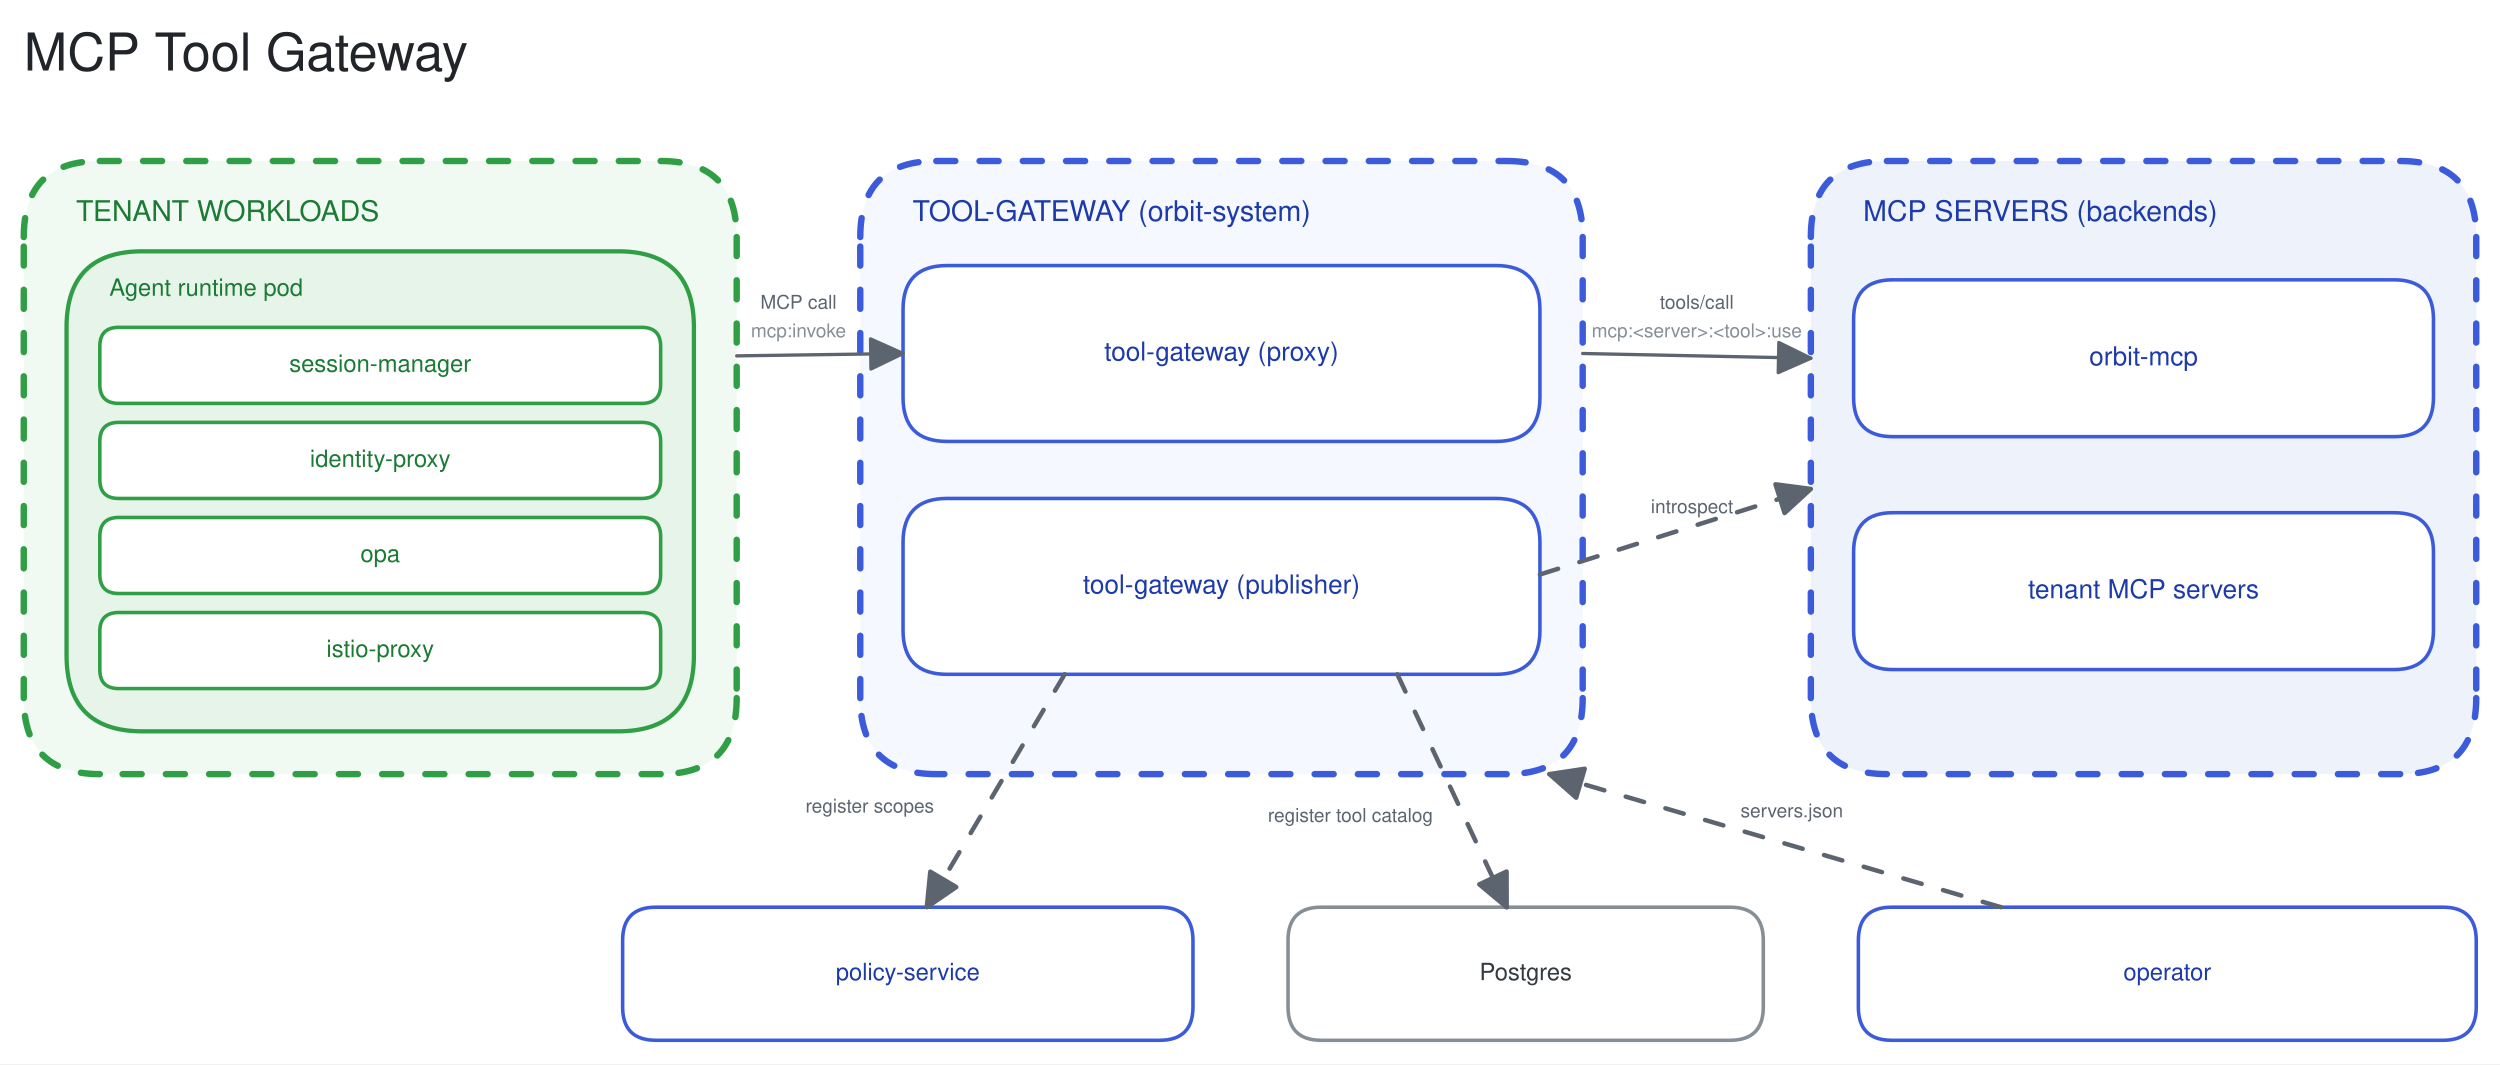
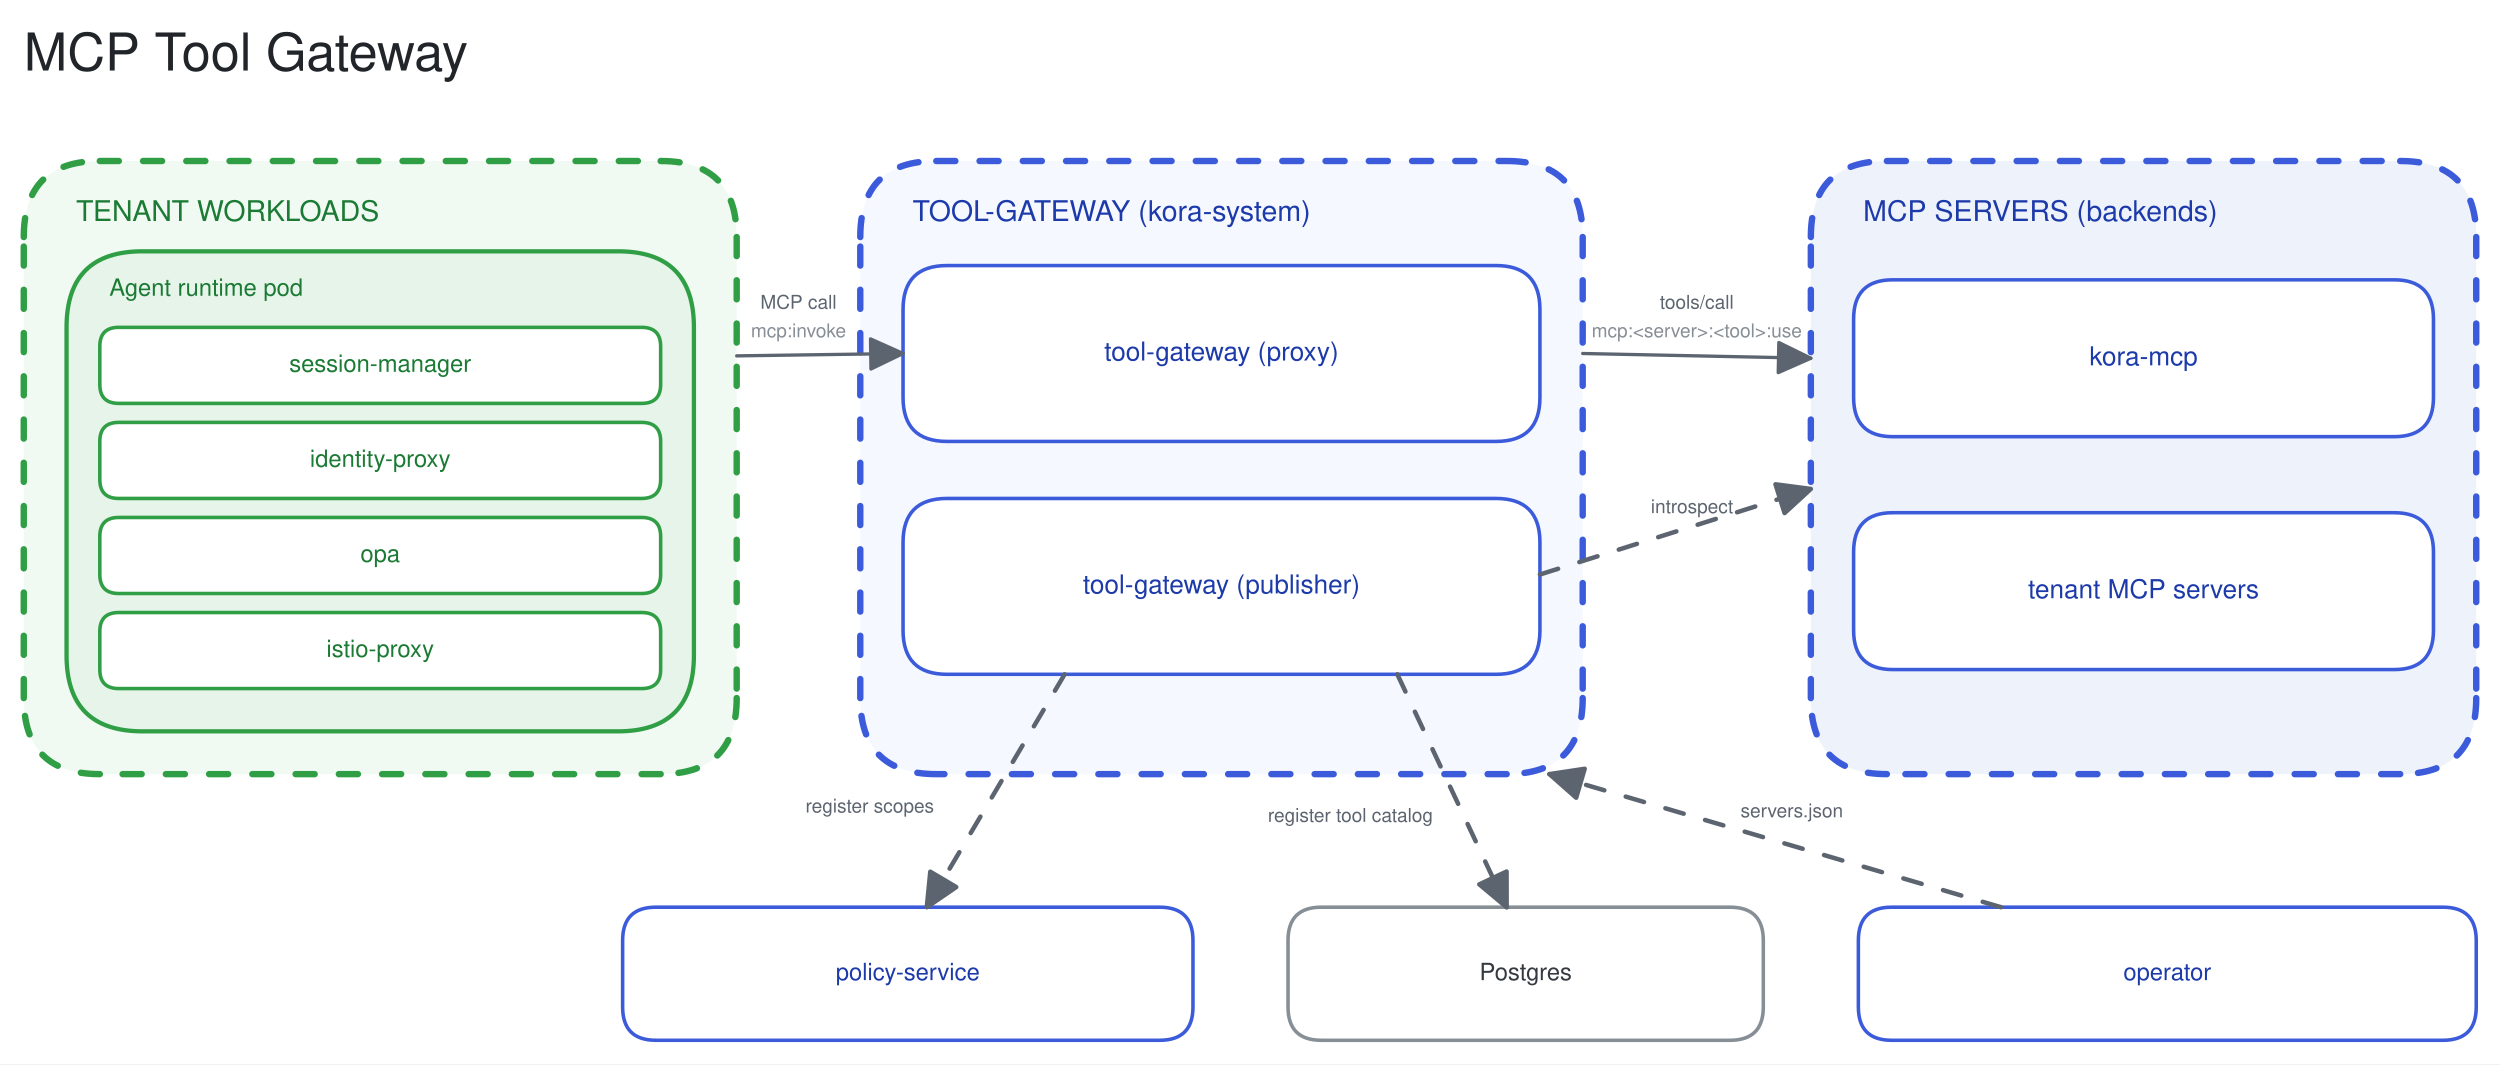
<svg xmlns="http://www.w3.org/2000/svg" version="1.1" viewBox="0 0 1052 447.75" width="1052" height="447.75">
  <defs>
    <style class="style-fonts">
      </style>
  </defs>
  <rect x="0" y="0" width="1052" height="447.75" fill="#ffffff" />
  <g transform="translate(10 10) rotate(0 105.6 13.75)">
    <text x="0" y="19.69" font-family="Helvetica, Segoe UI Emoji" font-size="22px" fill="#212529" text-anchor="start" style="white-space: pre;" direction="ltr" dominant-baseline="alphabetic">MCP Tool Gateway</text>
  </g>
  <g stroke-linecap="round" transform="translate(10 67.75) rotate(0 150 129)">
    <path d="M32 0 C89.96 0, 147.93 0, 268 0 C289.33 0, 300 10.67, 300 32 C300 84.54, 300 137.08, 300 226 C300 247.33, 289.33 258, 268 258 C193.67 258, 119.33 258, 32 258 C10.67 258, 0 247.33, 0 226 C0 149.28, 0 72.56, 0 32 C0 10.67, 10.67 0, 32 0" stroke="none" stroke-width="0" fill="#f0faf3" />
    <path d="M32 0 C79.31 0, 126.62 0, 268 0 M268 0 C289.33 0, 300 10.67, 300 32 M300 32 C300 78.94, 300 125.88, 300 226 M300 226 C300 247.33, 289.33 258, 268 258 M268 258 C211.89 258, 155.79 258, 32 258 M32 258 C10.67 258, 0 247.33, 0 226 M0 226 C0 151.98, 0 77.96, 0 32 M0 32 C0 10.67, 10.67 0, 32 0" stroke="#2f9e44" stroke-width="2.7" fill="none" stroke-dasharray="8 10.2" />
  </g>
  <g transform="translate(32 82.25) rotate(0 57.5 7.5)">
    <text x="0" y="10.74" font-family="Helvetica, Segoe UI Emoji" font-size="12px" fill="#1b7a34" text-anchor="start" style="white-space: pre;" direction="ltr" dominant-baseline="alphabetic">TENANT WORKLOADS</text>
  </g>
  <g stroke-linecap="round" transform="translate(28 105.75) rotate(0 132 101)">
    <path d="M32 0 C75.66 0, 119.31 0, 232 0 C253.33 0, 264 10.67, 264 32 C264 75.4, 264 118.8, 264 170 C264 191.33, 253.33 202, 232 202 C185.63 202, 139.26 202, 32 202 C10.67 202, 0 191.33, 0 170 C0 114.84, 0 59.68, 0 32 C0 10.67, 10.67 0, 32 0" stroke="none" stroke-width="0" fill="#e6f4ea" />
    <path d="M32 0 C72.1 0, 112.2 0, 232 0 M32 0 C110.26 0, 188.53 0, 232 0 M232 0 C253.33 0, 264 10.67, 264 32 M232 0 C253.33 0, 264 10.67, 264 32 M264 32 C264 79.3, 264 126.6, 264 170 M264 32 C264 64.7, 264 97.4, 264 170 M264 170 C264 191.33, 253.33 202, 232 202 M264 170 C264 191.33, 253.33 202, 232 202 M232 202 C164.07 202, 96.14 202, 32 202 M232 202 C160.79 202, 89.58 202, 32 202 M32 202 C10.67 202, 0 191.33, 0 170 M32 202 C10.67 202, 0 191.33, 0 170 M0 170 C0 137.45, 0 104.91, 0 32 M0 170 C0 131.05, 0 92.1, 0 32 M0 32 C0 10.67, 10.67 0, 32 0 M0 32 C0 10.67, 10.67 0, 32 0" stroke="#2f9e44" stroke-width="1.8" fill="none" />
  </g>
  <g transform="translate(46 115.5) rotate(0 51 6.25)">
    <text x="0" y="8.95" font-family="Helvetica, Segoe UI Emoji" font-size="10px" fill="#1b7a34" text-anchor="start" style="white-space: pre;" direction="ltr" dominant-baseline="alphabetic">Agent runtime pod</text>
  </g>
  <g stroke-linecap="round" transform="translate(42 137.75) rotate(0 118 16)">
    <path d="M8 0 C82.4 0, 156.8 0, 228 0 C233.33 0, 236 2.67, 236 8 C236 12.27, 236 16.53, 236 24 C236 29.33, 233.33 32, 228 32 C174.24 32, 120.48 32, 8 32 C2.67 32, 0 29.33, 0 24 C0 19.85, 0 15.71, 0 8 C0 2.67, 2.67 0, 8 0" stroke="none" stroke-width="0" fill="#ffffff" />
    <path d="M8 0 C52.12 0, 96.23 0, 228 0 M8 0 C57.12 0, 106.24 0, 228 0 M228 0 C233.33 0, 236 2.67, 236 8 M228 0 C233.33 0, 236 2.67, 236 8 M236 8 C236 11.96, 236 15.93, 236 24 M236 8 C236 13.99, 236 19.97, 236 24 M236 24 C236 29.33, 233.33 32, 228 32 M236 24 C236 29.33, 233.33 32, 228 32 M228 32 C176.59 32, 125.18 32, 8 32 M228 32 C172.78 32, 117.57 32, 8 32 M8 32 C2.67 32, 0 29.33, 0 24 M8 32 C2.67 32, 0 29.33, 0 24 M0 24 C0 18.29, 0 12.59, 0 8 M0 24 C0 18.55, 0 13.1, 0 8 M0 8 C0 2.67, 2.67 0, 8 0 M0 8 C0 2.67, 2.67 0, 8 0" stroke="#2f9e44" stroke-width="1.5" fill="none" />
  </g>
  <g transform="translate(115 147.5) rotate(0 45 6.25)">
    <text x="45" y="8.95" font-family="Helvetica, Segoe UI Emoji" font-size="10px" fill="#1b7a34" text-anchor="middle" style="white-space: pre;" direction="ltr" dominant-baseline="alphabetic">session-manager</text>
  </g>
  <g stroke-linecap="round" transform="translate(42 177.75) rotate(0 118 16)">
    <path d="M8 0 C64.78 0, 121.56 0, 228 0 C233.33 0, 236 2.67, 236 8 C236 11.5, 236 15, 236 24 C236 29.33, 233.33 32, 228 32 C171.48 32, 114.96 32, 8 32 C2.67 32, 0 29.33, 0 24 C0 18.9, 0 13.81, 0 8 C0 2.67, 2.67 0, 8 0" stroke="none" stroke-width="0" fill="#ffffff" />
    <path d="M8 0 C52.12 0, 96.24 0, 228 0 M8 0 C64.15 0, 120.31 0, 228 0 M228 0 C233.33 0, 236 2.67, 236 8 M228 0 C233.33 0, 236 2.67, 236 8 M236 8 C236 13.64, 236 19.29, 236 24 M236 8 C236 12.98, 236 17.96, 236 24 M236 24 C236 29.33, 233.33 32, 228 32 M236 24 C236 29.33, 233.33 32, 228 32 M228 32 C155.9 32, 83.81 32, 8 32 M228 32 C151.9 32, 75.8 32, 8 32 M8 32 C2.67 32, 0 29.33, 0 24 M8 32 C2.67 32, 0 29.33, 0 24 M0 24 C0 19.56, 0 15.12, 0 8 M0 24 C0 17.61, 0 11.22, 0 8 M0 8 C0 2.67, 2.67 0, 8 0 M0 8 C0 2.67, 2.67 0, 8 0" stroke="#2f9e44" stroke-width="1.5" fill="none" />
  </g>
  <g transform="translate(118 187.5) rotate(0 42 6.25)">
    <text x="42" y="8.95" font-family="Helvetica, Segoe UI Emoji" font-size="10px" fill="#1b7a34" text-anchor="middle" style="white-space: pre;" direction="ltr" dominant-baseline="alphabetic">identity-proxy</text>
  </g>
  <g stroke-linecap="round" transform="translate(42 217.75) rotate(0 118 16)">
    <path d="M8 0 C91.16 0, 174.32 0, 228 0 C233.33 0, 236 2.67, 236 8 C236 13.93, 236 19.87, 236 24 C236 29.33, 233.33 32, 228 32 C168.72 32, 109.45 32, 8 32 C2.67 32, 0 29.33, 0 24 C0 17.95, 0 11.9, 0 8 C0 2.67, 2.67 0, 8 0" stroke="none" stroke-width="0" fill="#ffffff" />
    <path d="M8 0 C52.13 0, 96.26 0, 228 0 M8 0 C71.18 0, 134.37 0, 228 0 M228 0 C233.33 0, 236 2.67, 236 8 M228 0 C233.33 0, 236 2.67, 236 8 M236 8 C236 12.12, 236 16.25, 236 24 M236 8 C236 11.97, 236 15.95, 236 24 M236 24 C236 29.33, 233.33 32, 228 32 M236 24 C236 29.33, 233.33 32, 228 32 M228 32 C179.22 32, 130.43 32, 8 32 M228 32 C175.02 32, 122.04 32, 8 32 M8 32 C2.67 32, 0 29.33, 0 24 M8 32 C2.67 32, 0 29.33, 0 24 M0 24 C0 17.63, 0 11.25, 0 8 M0 24 C0 19.88, 0 15.75, 0 8 M0 8 C0 2.67, 2.67 0, 8 0 M0 8 C0 2.67, 2.67 0, 8 0" stroke="#2f9e44" stroke-width="1.5" fill="none" />
  </g>
  <g transform="translate(148 227.5) rotate(0 12 6.25)">
    <text x="12" y="8.95" font-family="Helvetica, Segoe UI Emoji" font-size="10px" fill="#1b7a34" text-anchor="middle" style="white-space: pre;" direction="ltr" dominant-baseline="alphabetic">opa</text>
  </g>
  <g stroke-linecap="round" transform="translate(42 257.75) rotate(0 118 16)">
    <path d="M8 0 C73.54 0, 139.08 0, 228 0 C233.33 0, 236 2.67, 236 8 C236 13.17, 236 18.34, 236 24 C236 29.33, 233.33 32, 228 32 C165.97 32, 103.93 32, 8 32 C2.67 32, 0 29.33, 0 24 C0 20.2, 0 16.4, 0 8 C0 2.67, 2.67 0, 8 0" stroke="none" stroke-width="0" fill="#ffffff" />
    <path d="M8 0 C52.13 0, 96.27 0, 228 0 M8 0 C78.22 0, 148.43 0, 228 0 M228 0 C233.33 0, 236 2.67, 236 8 M228 0 C233.33 0, 236 2.67, 236 8 M236 8 C236 13.8, 236 19.61, 236 24 M236 8 C236 14.17, 236 20.34, 236 24 M236 24 C236 29.33, 233.33 32, 228 32 M236 24 C236 29.33, 233.33 32, 228 32 M228 32 C158.53 32, 89.05 32, 8 32 M228 32 C154.14 32, 80.27 32, 8 32 M8 32 C2.67 32, 0 29.33, 0 24 M8 32 C2.67 32, 0 29.33, 0 24 M0 24 C0 18.89, 0 13.78, 0 8 M0 24 C0 18.94, 0 13.88, 0 8 M0 8 C0 2.67, 2.67 0, 8 0 M0 8 C0 2.67, 2.67 0, 8 0" stroke="#2f9e44" stroke-width="1.5" fill="none" />
  </g>
  <g transform="translate(127 267.5) rotate(0 33 6.25)">
    <text x="33" y="8.95" font-family="Helvetica, Segoe UI Emoji" font-size="10px" fill="#1b7a34" text-anchor="middle" style="white-space: pre;" direction="ltr" dominant-baseline="alphabetic">istio-proxy</text>
  </g>
  <g stroke-linecap="round" transform="translate(362 67.75) rotate(0 152 129)">
    <path d="M32 0 C82.36 0, 132.71 0, 272 0 C293.33 0, 304 10.67, 304 32 C304 71.51, 304 111.03, 304 226 C304 247.33, 293.33 258, 272 258 C214.37 258, 156.75 258, 32 258 C10.67 258, 0 247.33, 0 226 C0 169.54, 0 113.08, 0 32 C0 10.67, 10.67 0, 32 0" stroke="none" stroke-width="0" fill="#f5f8ff" />
    <path d="M32 0 C80.15 0, 128.3 0, 272 0 M272 0 C293.33 0, 304 10.67, 304 32 M304 32 C304 72.86, 304 113.72, 304 226 M304 226 C304 247.33, 293.33 258, 272 258 M272 258 C207.72 258, 143.44 258, 32 258 M32 258 C10.67 258, 0 247.33, 0 226 M0 226 C0 178.7, 0 131.41, 0 32 M0 32 C0 10.67, 10.67 0, 32 0" stroke="#3b5bdb" stroke-width="2.7" fill="none" stroke-dasharray="8 10.2" />
  </g>
  <g transform="translate(384 82.25) rotate(0 97.2 7.5)">
-     <text x="0" y="10.74" font-family="Helvetica, Segoe UI Emoji" font-size="12px" fill="#1c3aa9" text-anchor="start" style="white-space: pre;" direction="ltr" dominant-baseline="alphabetic">TOOL-GATEWAY (orbit-system)</text>
+     <text x="0" y="10.74" font-family="Helvetica, Segoe UI Emoji" font-size="12px" fill="#1c3aa9" text-anchor="start" style="white-space: pre;" direction="ltr" dominant-baseline="alphabetic">TOOL-GATEWAY (kora-system)</text>
  </g>
  <g stroke-linecap="round" transform="translate(380 111.75) rotate(0 134 37)">
    <path d="M18.5 0 C96.51 0, 174.53 0, 249.5 0 C261.83 0, 268 6.17, 268 18.5 C268 26.91, 268 35.32, 268 55.5 C268 67.83, 261.83 74, 249.5 74 C178.58 74, 107.65 74, 18.5 74 C6.17 74, 0 67.83, 0 55.5 C0 42.31, 0 29.13, 0 18.5 C0 6.17, 6.17 0, 18.5 0" stroke="none" stroke-width="0" fill="#ffffff" />
    <path d="M18.5 0 C64.85 0, 111.21 0, 249.5 0 M18.5 0 C106.99 0, 195.49 0, 249.5 0 M249.5 0 C261.83 0, 268 6.17, 268 18.5 M249.5 0 C261.83 0, 268 6.17, 268 18.5 M268 18.5 C268 32.3, 268 46.09, 268 55.5 M268 18.5 C268 28.11, 268 37.72, 268 55.5 M268 55.5 C268 67.83, 261.83 74, 249.5 74 M268 55.5 C268 67.83, 261.83 74, 249.5 74 M249.5 74 C179.31 74, 109.12 74, 18.5 74 M249.5 74 C174.29 74, 99.08 74, 18.5 74 M18.5 74 C6.17 74, 0 67.83, 0 55.5 M18.5 74 C6.17 74, 0 67.83, 0 55.5 M0 55.5 C0 42.14, 0 28.79, 0 18.5 M0 55.5 C0 46.87, 0 38.24, 0 18.5 M0 18.5 C0 6.17, 6.17 0, 18.5 0 M0 18.5 C0 6.17, 6.17 0, 18.5 0" stroke="#3b5bdb" stroke-width="1.5" fill="none" />
  </g>
  <g transform="translate(448 141.875) rotate(0 66 6.875)">
    <text x="66" y="9.845" font-family="Helvetica, Segoe UI Emoji" font-size="11px" fill="#1c3aa9" text-anchor="middle" style="white-space: pre;" direction="ltr" dominant-baseline="alphabetic">tool-gateway (proxy)</text>
  </g>
  <g stroke-linecap="round" transform="translate(380 209.75) rotate(0 134 37)">
    <path d="M18.5 0 C78.01 0, 137.52 0, 249.5 0 C261.83 0, 268 6.17, 268 18.5 C268 32.54, 268 46.58, 268 55.5 C268 67.83, 261.83 74, 249.5 74 C175.68 74, 101.86 74, 18.5 74 C6.17 74, 0 67.83, 0 55.5 C0 47.52, 0 39.53, 0 18.5 C0 6.17, 6.17 0, 18.5 0" stroke="none" stroke-width="0" fill="#ffffff" />
    <path d="M18.5 0 C64.86 0, 111.22 0, 249.5 0 M18.5 0 C68.18 0, 117.85 0, 249.5 0 M249.5 0 C261.83 0, 268 6.17, 268 18.5 M249.5 0 C261.83 0, 268 6.17, 268 18.5 M268 18.5 C268 28.78, 268 39.06, 268 55.5 M268 18.5 C268 33.18, 268 47.87, 268 55.5 M268 55.5 C268 67.83, 261.83 74, 249.5 74 M268 55.5 C268 67.83, 261.83 74, 249.5 74 M249.5 74 C157.59 74, 65.68 74, 18.5 74 M249.5 74 C198.56 74, 147.62 74, 18.5 74 M18.5 74 C6.17 74, 0 67.83, 0 55.5 M18.5 74 C6.17 74, 0 67.83, 0 55.5 M0 55.5 C0 45.07, 0 34.64, 0 18.5 M0 55.5 C0 44.71, 0 33.91, 0 18.5 M0 18.5 C0 6.17, 6.17 0, 18.5 0 M0 18.5 C0 6.17, 6.17 0, 18.5 0" stroke="#3b5bdb" stroke-width="1.5" fill="none" />
  </g>
  <g transform="translate(434.8 239.875) rotate(0 79.2 6.875)">
    <text x="79.2" y="9.845" font-family="Helvetica, Segoe UI Emoji" font-size="11px" fill="#1c3aa9" text-anchor="middle" style="white-space: pre;" direction="ltr" dominant-baseline="alphabetic">tool-gateway (publisher)</text>
  </g>
  <g stroke-linecap="round" transform="translate(762 67.75) rotate(0 140 129)">
    <path d="M32 0 C95.06 0, 158.11 0, 248 0 C269.33 0, 280 10.67, 280 32 C280 103.8, 280 175.6, 280 226 C280 247.33, 269.33 258, 248 258 C204.22 258, 160.44 258, 32 258 C10.67 258, 0 247.33, 0 226 C0 179.67, 0 133.33, 0 32 C0 10.67, 10.67 0, 32 0" stroke="none" stroke-width="0" fill="#eef2fb" />
    <path d="M32 0 C75.35 0, 118.71 0, 248 0 M248 0 C269.33 0, 280 10.67, 280 32 M280 32 C280 108.62, 280 185.24, 280 226 M280 226 C280 247.33, 269.33 258, 248 258 M248 258 C165.3 258, 82.6 258, 32 258 M32 258 C10.67 258, 0 247.33, 0 226 M0 226 C0 172.66, 0 119.33, 0 32 M0 32 C0 10.67, 10.67 0, 32 0" stroke="#3b5bdb" stroke-width="2.7" fill="none" stroke-dasharray="8 10.2" />
  </g>
  <g transform="translate(784 82.25) rotate(0 79.2 7.5)">
    <text x="0" y="10.74" font-family="Helvetica, Segoe UI Emoji" font-size="12px" fill="#1c3aa9" text-anchor="start" style="white-space: pre;" direction="ltr" dominant-baseline="alphabetic">MCP SERVERS (backends)</text>
  </g>
  <g stroke-linecap="round" transform="translate(780 117.75) rotate(0 122 33)">
    <path d="M16.5 0 C79.26 0, 142.02 0, 227.5 0 C238.5 0, 244 5.5, 244 16.5 C244 25.86, 244 35.23, 244 49.5 C244 60.5, 238.5 66, 227.5 66 C154.78 66, 82.07 66, 16.5 66 C5.5 66, 0 60.5, 0 49.5 C0 38.46, 0 27.41, 0 16.5 C0 5.5, 5.5 0, 16.5 0" stroke="none" stroke-width="0" fill="#ffffff" />
    <path d="M16.5 0 C58.86 0, 101.21 0, 227.5 0 M16.5 0 C75.36 0, 134.23 0, 227.5 0 M227.5 0 C238.5 0, 244 5.5, 244 16.5 M227.5 0 C238.5 0, 244 5.5, 244 16.5 M244 16.5 C244 26, 244 35.5, 244 49.5 M244 16.5 C244 25.45, 244 34.39, 244 49.5 M244 49.5 C244 60.5, 238.5 66, 227.5 66 M244 49.5 C244 60.5, 238.5 66, 227.5 66 M227.5 66 C146.06 66, 64.63 66, 16.5 66 M227.5 66 C183.12 66, 138.73 66, 16.5 66 M16.5 66 C5.5 66, 0 60.5, 0 49.5 M16.5 66 C5.5 66, 0 60.5, 0 49.5 M0 49.5 C0 38.82, 0 28.15, 0 16.5 M0 49.5 C0 42.61, 0 35.72, 0 16.5 M0 16.5 C0 5.5, 5.5 0, 16.5 0 M0 16.5 C0 5.5, 5.5 0, 16.5 0" stroke="#3b5bdb" stroke-width="1.5" fill="none" />
  </g>
  <g transform="translate(872.3 143.875) rotate(0 29.7 6.875)">
-     <text x="29.7" y="9.845" font-family="Helvetica, Segoe UI Emoji" font-size="11px" fill="#1c3aa9" text-anchor="middle" style="white-space: pre;" direction="ltr" dominant-baseline="alphabetic">orbit-mcp</text>
+     <text x="29.7" y="9.845" font-family="Helvetica, Segoe UI Emoji" font-size="11px" fill="#1c3aa9" text-anchor="middle" style="white-space: pre;" direction="ltr" dominant-baseline="alphabetic">kora-mcp</text>
  </g>
  <g stroke-linecap="round" transform="translate(780 215.75) rotate(0 122 33)">
    <path d="M16.5 0 C62.36 0, 108.22 0, 227.5 0 C238.5 0, 244 5.5, 244 16.5 C244 24.28, 244 32.07, 244 49.5 C244 60.5, 238.5 66, 227.5 66 C152.14 66, 76.78 66, 16.5 66 C5.5 66, 0 60.5, 0 49.5 C0 36.49, 0 23.49, 0 16.5 C0 5.5, 5.5 0, 16.5 0" stroke="none" stroke-width="0" fill="#ffffff" />
    <path d="M16.5 0 C58.86 0, 101.22 0, 227.5 0 M16.5 0 C82.11 0, 147.72 0, 227.5 0 M227.5 0 C238.5 0, 244 5.5, 244 16.5 M227.5 0 C238.5 0, 244 5.5, 244 16.5 M244 16.5 C244 29.47, 244 42.43, 244 49.5 M244 16.5 C244 23.37, 244 30.25, 244 49.5 M244 49.5 C244 60.5, 238.5 66, 227.5 66 M244 49.5 C244 60.5, 238.5 66, 227.5 66 M227.5 66 C168.42 66, 109.34 66, 16.5 66 M227.5 66 C163.09 66, 98.67 66, 16.5 66 M16.5 66 C5.5 66, 0 60.5, 0 49.5 M16.5 66 C5.5 66, 0 60.5, 0 49.5 M0 49.5 C0 41.44, 0 33.37, 0 16.5 M0 49.5 C0 40.68, 0 31.86, 0 16.5 M0 16.5 C0 5.5, 5.5 0, 16.5 0 M0 16.5 C0 5.5, 5.5 0, 16.5 0" stroke="#3b5bdb" stroke-width="1.5" fill="none" />
  </g>
  <g transform="translate(842.6 241.875) rotate(0 59.4 6.875)">
    <text x="59.4" y="9.845" font-family="Helvetica, Segoe UI Emoji" font-size="11px" fill="#1c3aa9" text-anchor="middle" style="white-space: pre;" direction="ltr" dominant-baseline="alphabetic">tenant MCP servers</text>
  </g>
  <g stroke-linecap="round" transform="translate(262 381.75) rotate(0 120 28)">
    <path d="M14 0 C85.5 0, 157 0, 226 0 C235.33 0, 240 4.67, 240 14 C240 24.86, 240 35.73, 240 42 C240 51.33, 235.33 56, 226 56 C147.63 56, 69.25 56, 14 56 C4.67 56, 0 51.33, 0 42 C0 34.9, 0 27.8, 0 14 C0 4.67, 4.67 0, 14 0" stroke="none" stroke-width="0" fill="#ffffff" />
    <path d="M14 0 C56.57 0, 99.14 0, 226 0 M14 0 C86.7 0, 159.39 0, 226 0 M226 0 C235.33 0, 240 4.67, 240 14 M226 0 C235.33 0, 240 4.67, 240 14 M240 14 C240 22.34, 240 30.68, 240 42 M240 14 C240 23.67, 240 33.34, 240 42 M240 42 C240 51.33, 235.33 56, 226 56 M240 42 C240 51.33, 235.33 56, 226 56 M226 56 C146.71 56, 67.41 56, 14 56 M226 56 C183.56 56, 141.12 56, 14 56 M14 56 C4.67 56, 0 51.33, 0 42 M14 56 C4.67 56, 0 51.33, 0 42 M0 42 C0 31.77, 0 21.55, 0 14 M0 42 C0 32.88, 0 23.76, 0 14 M0 14 C0 4.67, 4.67 0, 14 0 M0 14 C0 4.67, 4.67 0, 14 0" stroke="#3b5bdb" stroke-width="1.5" fill="none" />
  </g>
  <g transform="translate(340 403.5) rotate(0 42 6.25)">
    <text x="42" y="8.95" font-family="Helvetica, Segoe UI Emoji" font-size="10px" fill="#1c3aa9" text-anchor="middle" style="white-space: pre;" direction="ltr" dominant-baseline="alphabetic">policy-service</text>
  </g>
  <g stroke-linecap="round" transform="translate(542 381.75) rotate(0 100 28)">
    <path d="M14 0 C58.23 0, 102.46 0, 186 0 C195.33 0, 200 4.67, 200 14 C200 23.52, 200 33.05, 200 42 C200 51.33, 195.33 56, 186 56 C120.26 56, 54.52 56, 14 56 C4.67 56, 0 51.33, 0 42 C0 33.24, 0 24.47, 0 14 C0 4.67, 4.67 0, 14 0" stroke="none" stroke-width="0" fill="#ffffff" />
    <path d="M14 0 C48.54 0, 83.08 0, 186 0 M14 0 C78.48 0, 142.95 0, 186 0 M186 0 C195.33 0, 200 4.67, 200 14 M186 0 C195.33 0, 200 4.67, 200 14 M200 14 C200 19.68, 200 25.36, 200 42 M200 14 C200 21.91, 200 29.82, 200 42 M200 42 C200 51.33, 195.33 56, 186 56 M200 42 C200 51.33, 195.33 56, 186 56 M186 56 C139.89 56, 93.79 56, 14 56 M186 56 C135.24 56, 84.48 56, 14 56 M14 56 C4.67 56, 0 51.33, 0 42 M14 56 C4.67 56, 0 51.33, 0 42 M0 42 C0 33.99, 0 25.98, 0 14 M0 42 C0 31.24, 0 20.48, 0 14 M0 14 C0 4.67, 4.67 0, 14 0 M0 14 C0 4.67, 4.67 0, 14 0" stroke="#868e96" stroke-width="1.5" fill="none" />
  </g>
  <g transform="translate(618 403.5) rotate(0 24 6.25)">
    <text x="24" y="8.95" font-family="Helvetica, Segoe UI Emoji" font-size="10px" fill="#343a40" text-anchor="middle" style="white-space: pre;" direction="ltr" dominant-baseline="alphabetic">Postgres</text>
  </g>
  <g stroke-linecap="round" transform="translate(782 381.75) rotate(0 130 28)">
    <path d="M14 0 C101.48 0, 188.96 0, 246 0 C255.33 0, 260 4.67, 260 14 C260 22.18, 260 30.37, 260 42 C260 51.33, 255.33 56, 246 56 C154.42 56, 62.83 56, 14 56 C4.67 56, 0 51.33, 0 42 C0 31.57, 0 21.14, 0 14 C0 4.67, 4.67 0, 14 0" stroke="none" stroke-width="0" fill="#ffffff" />
    <path d="M14 0 C60.6 0, 107.19 0, 246 0 M14 0 C61.98 0, 109.97 0, 246 0 M246 0 C255.33 0, 260 4.67, 260 14 M246 0 C255.33 0, 260 4.67, 260 14 M260 14 C260 22.62, 260 31.24, 260 42 M260 14 C260 20.15, 260 26.3, 260 42 M260 42 C260 51.33, 255.33 56, 246 56 M260 42 C260 51.33, 255.33 56, 246 56 M246 56 C161.99 56, 77.99 56, 14 56 M246 56 C155.51 56, 65.02 56, 14 56 M14 56 C4.67 56, 0 51.33, 0 42 M14 56 C4.67 56, 0 51.33, 0 42 M0 42 C0 36.21, 0 30.41, 0 14 M0 42 C0 35.2, 0 28.41, 0 14 M0 14 C0 4.67, 4.67 0, 14 0 M0 14 C0 4.67, 4.67 0, 14 0" stroke="#3b5bdb" stroke-width="1.5" fill="none" />
  </g>
  <g transform="translate(888 403.5) rotate(0 24 6.25)">
    <text x="24" y="8.95" font-family="Helvetica, Segoe UI Emoji" font-size="10px" fill="#1c3aa9" text-anchor="middle" style="white-space: pre;" direction="ltr" dominant-baseline="alphabetic">operator</text>
  </g>
  <g stroke-linecap="round">
    <g transform="translate(310 149.75) rotate(0 35 -0.5)">
      <path d="M0 0 C11.67 -0.17, 58.33 -0.83, 70 -1 M0 0 C11.67 -0.17, 58.33 -0.83, 70 -1" stroke="#5c6470" stroke-width="1.4" fill="none" />
    </g>
    <g transform="translate(310 149.75) rotate(0 35 -0.5)">
      <path d="M70 -1 L56.5 5.53 L56.32 -7.14 L70 -1" stroke="none" stroke-width="0" fill="#5c6470" fill-rule="evenodd" />
      <path d="M70 -1 C67.29 0.31, 64.58 1.62, 56.5 5.53 M70 -1 C66.78 0.56, 63.55 2.12, 56.5 5.53 M56.5 5.53 C56.45 2.35, 56.41 -0.83, 56.32 -7.14 M56.5 5.53 C56.43 0.72, 56.36 -4.1, 56.32 -7.14 M56.32 -7.14 C60.35 -5.33, 64.39 -3.52, 70 -1 M56.32 -7.14 C61.48 -4.83, 66.64 -2.51, 70 -1 M70 -1 C70 -1, 70 -1, 70 -1 M70 -1 C70 -1, 70 -1, 70 -1" stroke="#5c6470" stroke-width="1.4" fill="none" />
    </g>
  </g>
  <mask />
  <g transform="translate(316.8 122.75) rotate(0 19.2 5)">
    <text x="19.2" y="7.16" font-family="Helvetica, Segoe UI Emoji" font-size="8px" fill="#5c6470" text-anchor="middle" style="white-space: pre;" direction="ltr" dominant-baseline="alphabetic">MCP call</text>
  </g>
  <g transform="translate(312 134.75) rotate(0 24 5)">
    <text x="24" y="7.16" font-family="Helvetica, Segoe UI Emoji" font-size="8px" fill="#868e96" text-anchor="middle" style="white-space: pre;" direction="ltr" dominant-baseline="alphabetic">mcp:invoke</text>
  </g>
  <g stroke-linecap="round">
    <g transform="translate(666 148.75) rotate(0 48 1)">
      <path d="M0 0 C16 0.33, 80 1.67, 96 2 M0 0 C16 0.33, 80 1.67, 96 2" stroke="#5c6470" stroke-width="1.4" fill="none" />
    </g>
    <g transform="translate(666 148.75) rotate(0 48 1)">
      <path d="M96 2 L82.28 8.05 L82.54 -4.62 L96 2" stroke="none" stroke-width="0" fill="#5c6470" fill-rule="evenodd" />
      <path d="M96 2 C93.24 3.22, 90.49 4.43, 82.28 8.05 M96 2 C92.06 3.74, 88.13 5.47, 82.28 8.05 M82.28 8.05 C82.37 3.4, 82.47 -1.25, 82.54 -4.62 M82.28 8.05 C82.37 3.52, 82.47 -1.01, 82.54 -4.62 M82.54 -4.62 C87.23 -2.31, 91.93 0, 96 2 M82.54 -4.62 C87.19 -2.33, 91.84 -0.05, 96 2 M96 2 C96 2, 96 2, 96 2 M96 2 C96 2, 96 2, 96 2" stroke="#5c6470" stroke-width="1.4" fill="none" />
    </g>
  </g>
  <mask />
  <g transform="translate(690 122.75) rotate(0 24 5)">
    <text x="24" y="7.16" font-family="Helvetica, Segoe UI Emoji" font-size="8px" fill="#5c6470" text-anchor="middle" style="white-space: pre;" direction="ltr" dominant-baseline="alphabetic">tools/call</text>
  </g>
  <g transform="translate(658.8 134.75) rotate(0 55.2 5)">
    <text x="55.2" y="7.16" font-family="Helvetica, Segoe UI Emoji" font-size="8px" fill="#868e96" text-anchor="middle" style="white-space: pre;" direction="ltr" dominant-baseline="alphabetic">mcp:&lt;server&gt;:&lt;tool&gt;:use</text>
  </g>
  <g stroke-linecap="round">
    <g transform="translate(648 241.75) rotate(0 57 -18)">
      <path d="M0 0 C19 -6, 95 -30, 114 -36" stroke="#5c6470" stroke-width="1.9" fill="none" stroke-dasharray="8 9.4" />
    </g>
    <g transform="translate(648 241.75) rotate(0 57 -18)">
      <path d="M114 -36 L102.95 -25.86 L99.13 -37.95 L114 -36" stroke="none" stroke-width="0" fill="#5c6470" fill-rule="evenodd" />
      <path d="M114 -36 C111.78 -33.96, 109.56 -31.93, 102.95 -25.86 M102.95 -25.86 C101.67 -29.91, 100.39 -33.95, 99.13 -37.95 M99.13 -37.95 C103.34 -37.4, 107.56 -36.85, 114 -36 M114 -36 C114 -36, 114 -36, 114 -36" stroke="#5c6470" stroke-width="1.9" fill="none" />
    </g>
  </g>
  <mask />
  <g transform="translate(688 208.75) rotate(0 24 5)">
    <text x="24" y="7.16" font-family="Helvetica, Segoe UI Emoji" font-size="8px" fill="#5c6470" text-anchor="middle" style="white-space: pre;" direction="ltr" dominant-baseline="alphabetic">introspect</text>
  </g>
  <g stroke-linecap="round">
    <g transform="translate(448 283.75) rotate(0 -29 49)">
      <path d="M0 0 C-9.67 16.33, -48.33 81.67, -58 98" stroke="#5c6470" stroke-width="1.9" fill="none" stroke-dasharray="8 9.4" />
    </g>
    <g transform="translate(448 283.75) rotate(0 -29 49)">
      <path d="M-58 98 L-56.53 83.07 L-45.62 89.53 L-58 98" stroke="none" stroke-width="0" fill="#5c6470" fill-rule="evenodd" />
      <path d="M-58 98 C-57.7 95, -57.41 92, -56.53 83.07 M-56.53 83.07 C-52.53 85.44, -48.53 87.81, -45.62 89.53 M-45.62 89.53 C-49.26 92.02, -52.91 94.51, -58 98 M-58 98 C-58 98, -58 98, -58 98" stroke="#5c6470" stroke-width="1.9" fill="none" />
    </g>
  </g>
  <mask />
  <g transform="translate(330 334.75) rotate(0 36 5)">
    <text x="36" y="7.16" font-family="Helvetica, Segoe UI Emoji" font-size="8px" fill="#5c6470" text-anchor="middle" style="white-space: pre;" direction="ltr" dominant-baseline="alphabetic">register scopes</text>
  </g>
  <g stroke-linecap="round">
    <g transform="translate(588 283.75) rotate(0 23 49)">
      <path d="M0 0 C7.67 16.33, 38.33 81.67, 46 98" stroke="#5c6470" stroke-width="1.9" fill="none" stroke-dasharray="8 9.4" />
    </g>
    <g transform="translate(588 283.75) rotate(0 23 49)">
      <path d="M46 98 L34.49 88.39 L45.96 83 L46 98" stroke="none" stroke-width="0" fill="#5c6470" fill-rule="evenodd" />
      <path d="M46 98 C43.69 96.07, 41.37 94.14, 34.49 88.39 M34.49 88.39 C39.06 86.24, 43.63 84.09, 45.96 83 M45.96 83 C45.97 87.58, 45.99 92.15, 46 98 M46 98 C46 98, 46 98, 46 98" stroke="#5c6470" stroke-width="1.9" fill="none" />
    </g>
  </g>
  <mask />
  <g transform="translate(533.3504 338.6797) rotate(0 34.9082 5)">
    <text x="34.908" y="7.16" font-family="Helvetica, Segoe UI Emoji" font-size="8px" fill="#5c6470" text-anchor="middle" style="white-space: pre;" direction="ltr" dominant-baseline="alphabetic">register tool catalog</text>
  </g>
  <g stroke-linecap="round">
    <g transform="translate(842 381.75) rotate(0 -95 -28)">
      <path d="M0 0 C-31.67 -9.33, -158.33 -46.67, -190 -56" stroke="#5c6470" stroke-width="1.9" fill="none" stroke-dasharray="8 9.4" />
    </g>
    <g transform="translate(842 381.75) rotate(0 -95 -28)">
      <path d="M-190 -56 L-175.17 -58.24 L-178.75 -46.08 L-190 -56" stroke="none" stroke-width="0" fill="#5c6470" fill-rule="evenodd" />
      <path d="M-190 -56 C-187.02 -56.45, -184.04 -56.9, -175.17 -58.24 M-175.17 -58.24 C-175.99 -55.43, -176.82 -52.63, -178.75 -46.08 M-178.75 -46.08 C-182.3 -49.21, -185.86 -52.34, -190 -56 M-190 -56 C-190 -56, -190 -56, -190 -56" stroke="#5c6470" stroke-width="1.9" fill="none" />
    </g>
  </g>
  <mask />
  <g transform="translate(725.2 336.75) rotate(0 28.8 5)">
    <text x="28.8" y="7.16" font-family="Helvetica, Segoe UI Emoji" font-size="8px" fill="#5c6470" text-anchor="middle" style="white-space: pre;" direction="ltr" dominant-baseline="alphabetic">servers.json</text>
  </g>
</svg>
